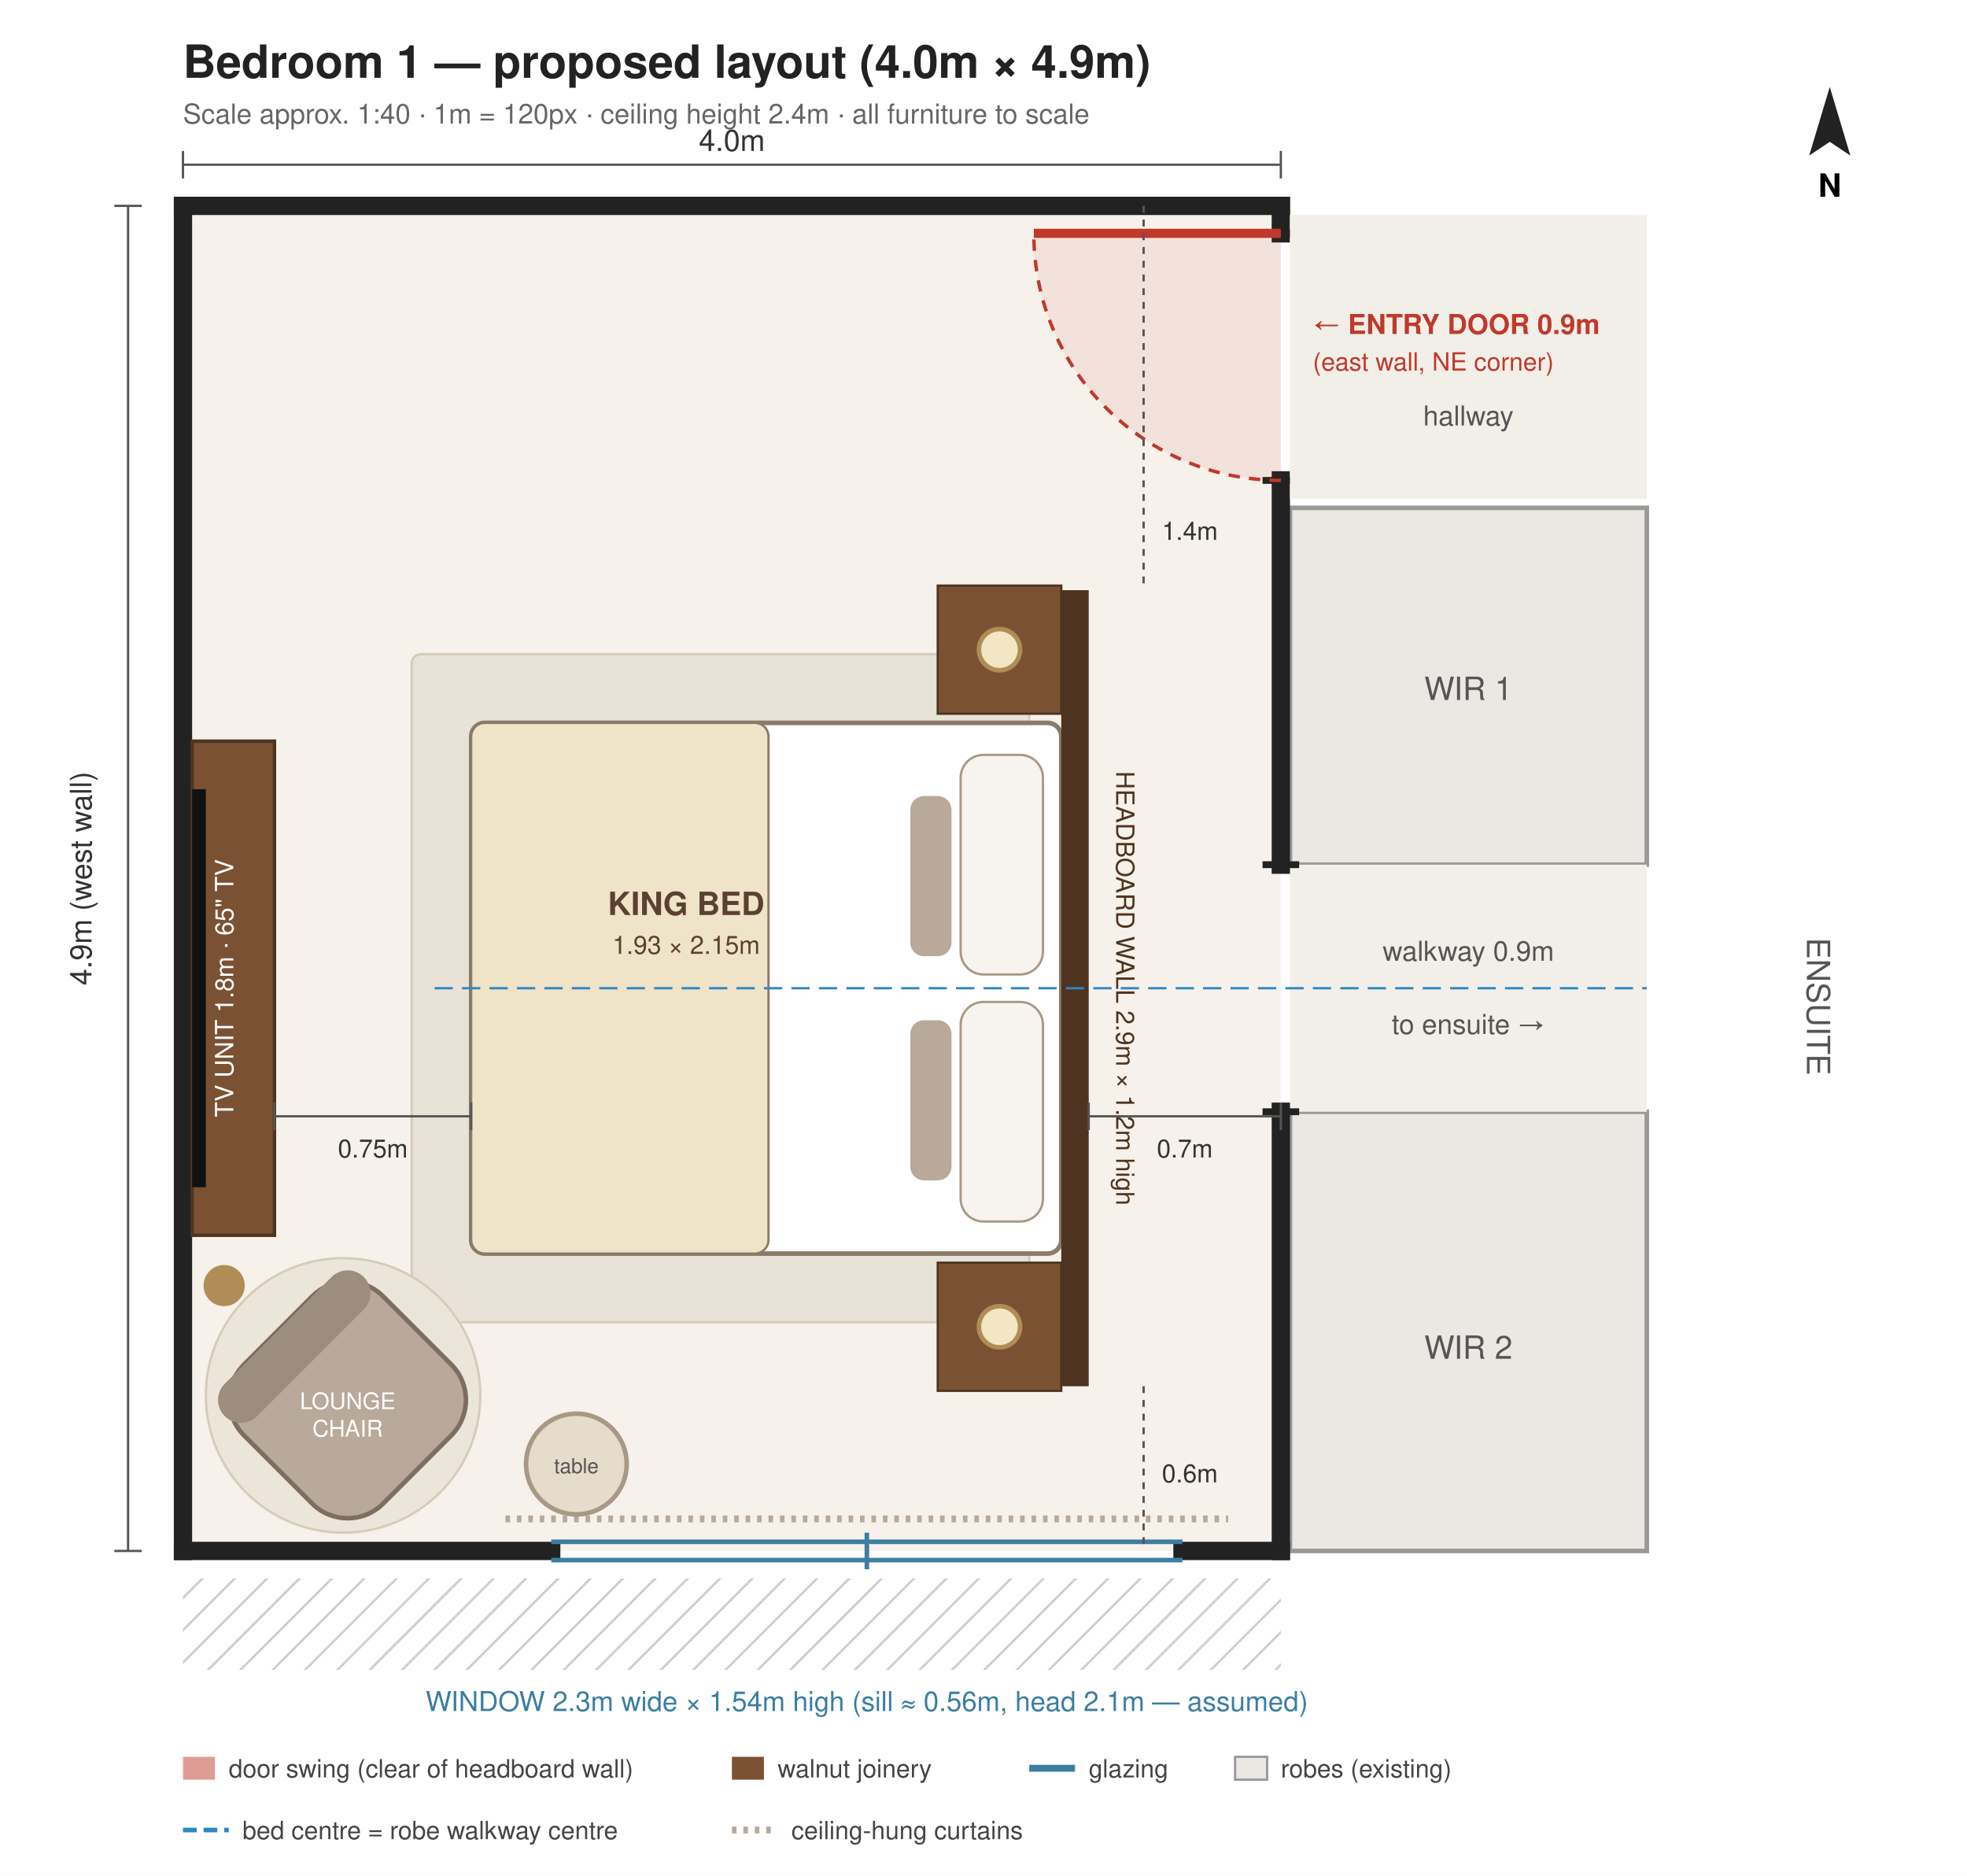
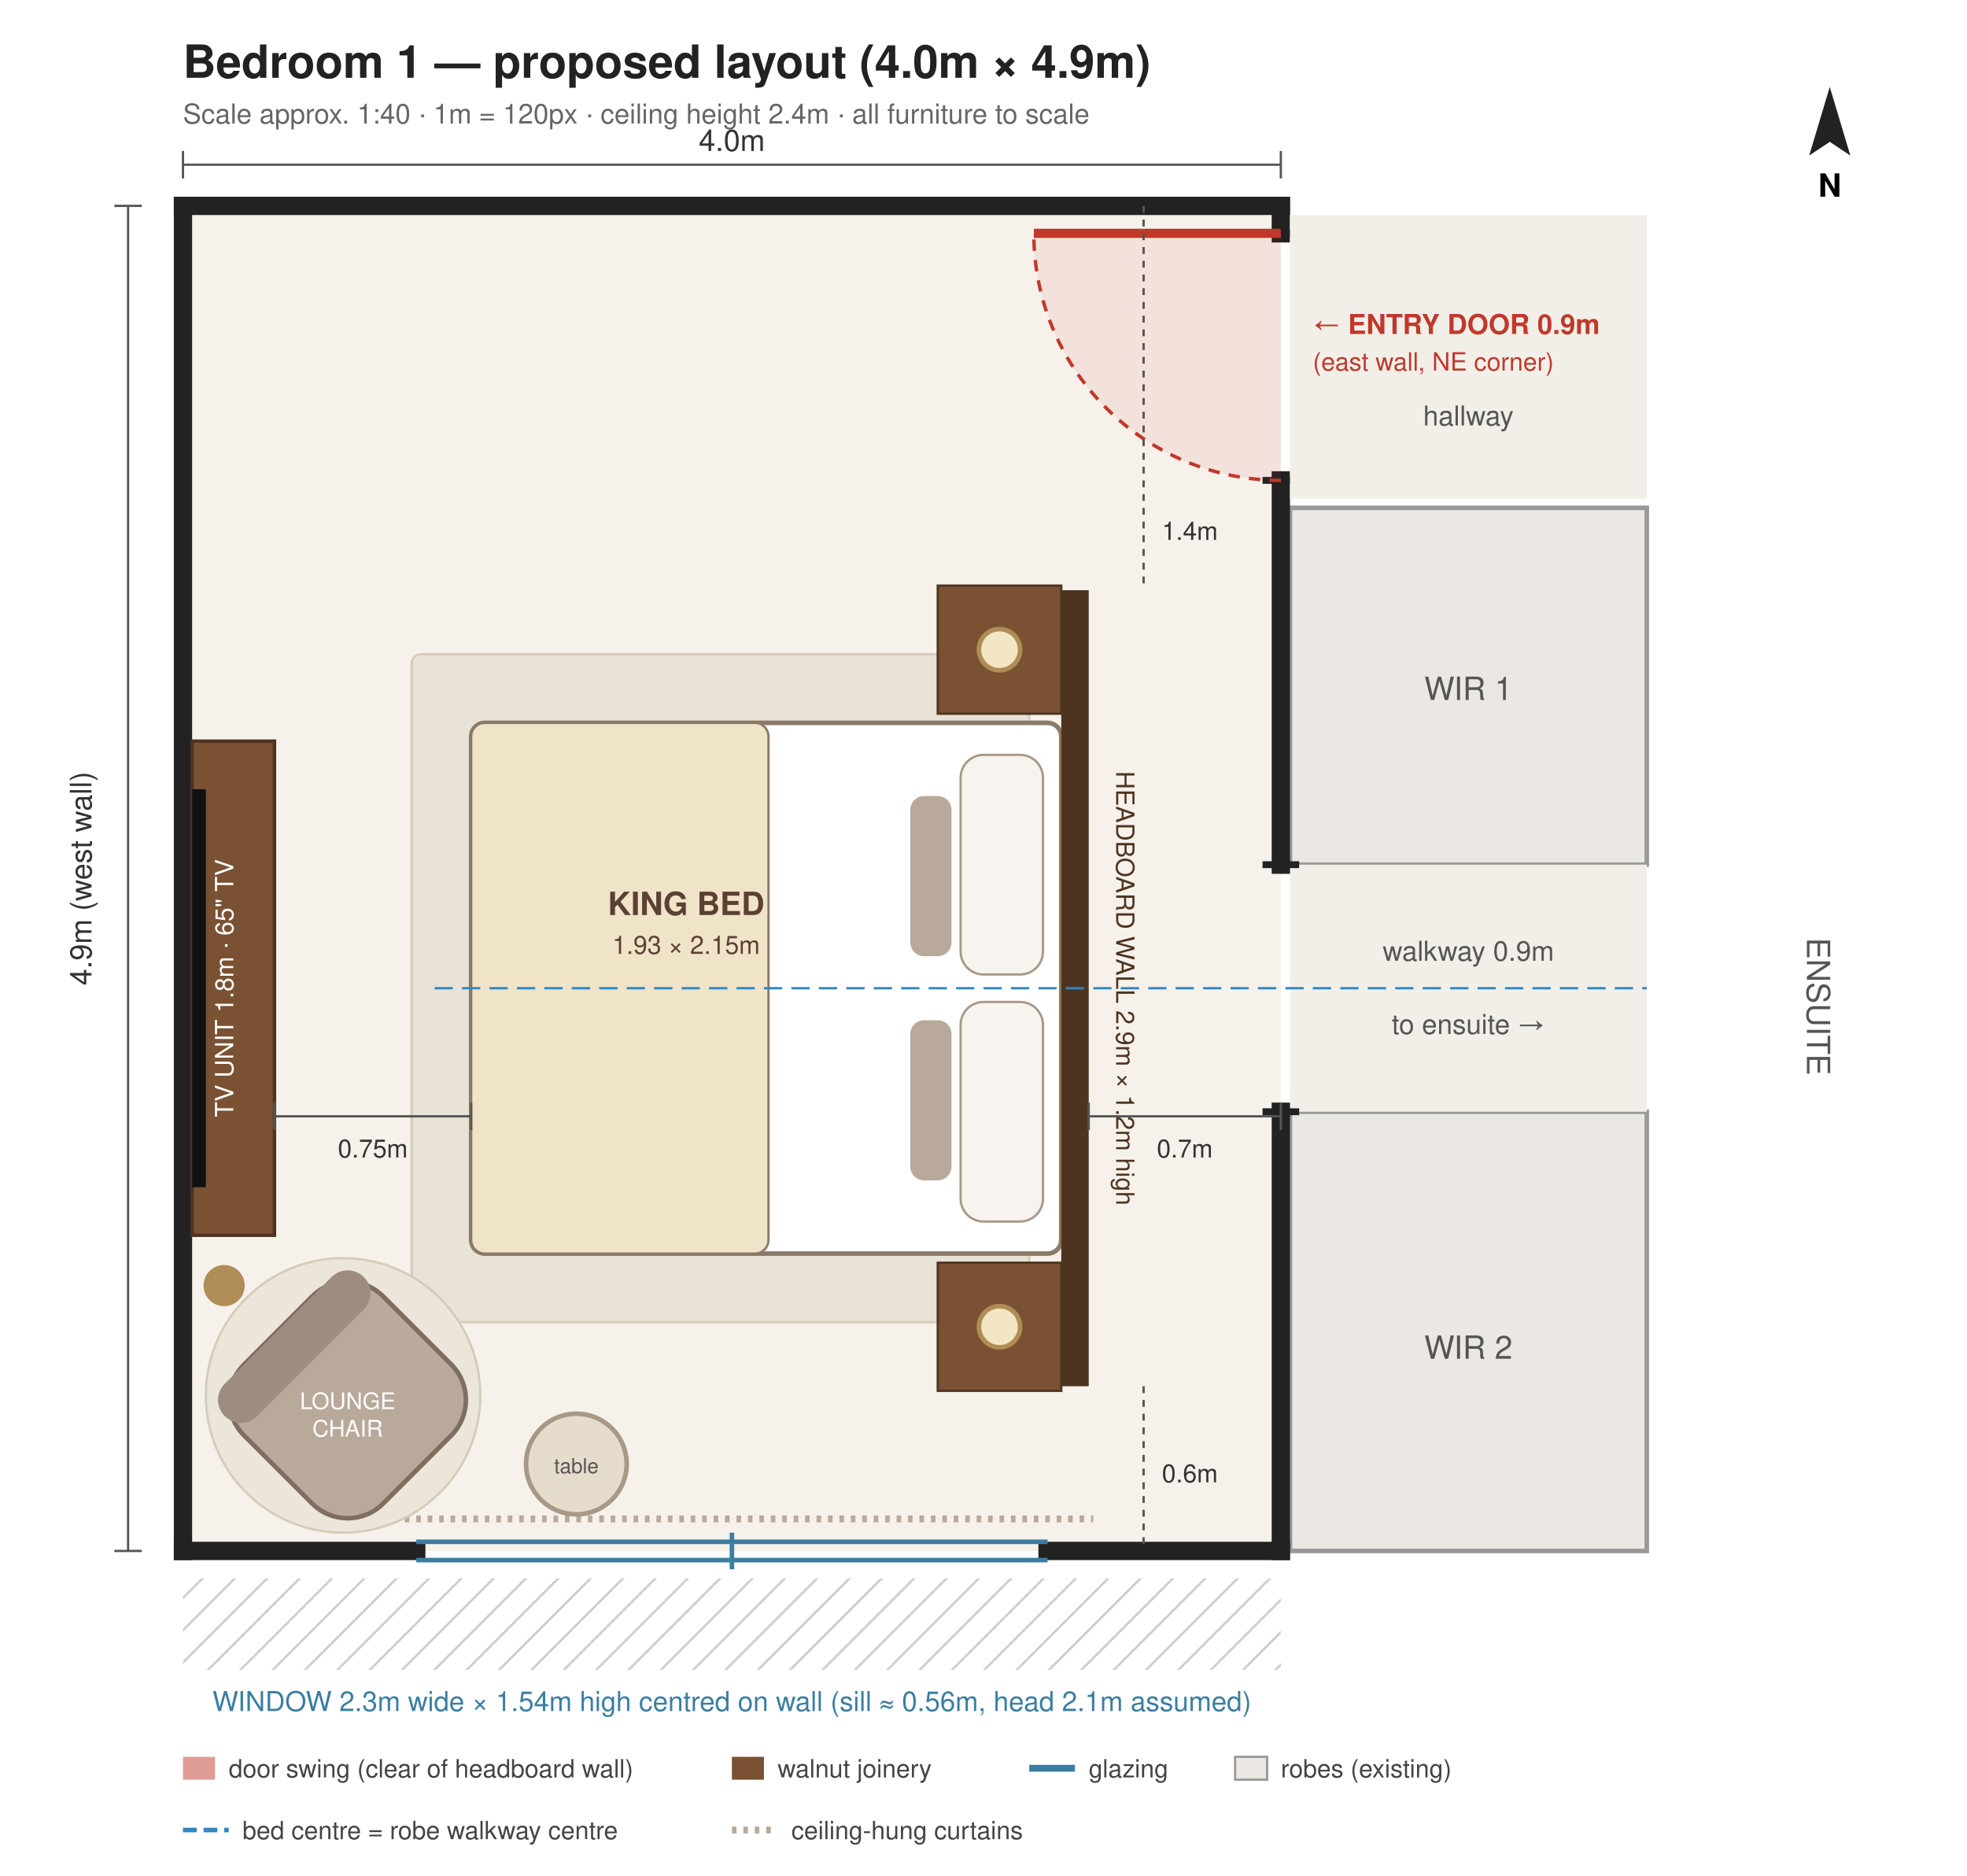
<svg xmlns="http://www.w3.org/2000/svg" width="860" height="820" viewBox="0 0 860 820" font-family="Helvetica, Arial, sans-serif">
  <rect width="860" height="820" fill="#ffffff" />
  <text x="80" y="34" font-size="20" font-weight="bold" fill="#222">Bedroom 1 — proposed layout (4.0m × 4.9m)</text>
  <text x="80" y="54" font-size="12" fill="#666">Scale approx. 1:40 · 1m = 120px · ceiling height 2.4m · all furniture to scale</text>
  <g transform="translate(800,60)">
    <polygon points="0,-22 9,8 0,2 -9,8" fill="#222" />
    <text x="0" y="26" font-size="14" font-weight="bold" text-anchor="middle">N</text>
  </g>
  <rect x="80" y="90" width="480" height="588" fill="#f6f1ea" />
  <rect x="564" y="222" width="156" height="156" fill="#ebe7e2" stroke="#999" stroke-width="2" />
  <text x="642" y="306" font-size="14" text-anchor="middle" fill="#555">WIR 1</text>
  <rect x="564" y="486" width="156" height="192" fill="#ebe7e2" stroke="#999" stroke-width="2" />
  <text x="642" y="594" font-size="14" text-anchor="middle" fill="#555">WIR 2</text>
  <rect x="564" y="378" width="156" height="108" fill="#f2efe9" />
  <text x="642" y="420" font-size="12" text-anchor="middle" fill="#555">walkway 0.9m</text>
  <text x="642" y="452" font-size="12" text-anchor="middle" fill="#555">to ensuite →</text>
  <text x="790" y="440" font-size="14" text-anchor="middle" fill="#555" transform="rotate(90 790 440)">ENSUITE</text>
  <g stroke="#222" stroke-width="8" stroke-linecap="square" fill="none">
    <line x1="80" y1="90" x2="560" y2="90" />
    <line x1="80" y1="90" x2="80" y2="678" />
-     <line x1="80" y1="678" x2="241" y2="678" />
-     <line x1="517" y1="678" x2="560" y2="678" />
+     <line x1="80" y1="678" x2="182" y2="678" />
+     <line x1="458" y1="678" x2="560" y2="678" />
    <line x1="560" y1="90" x2="560" y2="102" />
    <line x1="560" y1="210" x2="560" y2="378" />
    <line x1="560" y1="486" x2="560" y2="678" />
  </g>
  <g stroke="#222" stroke-width="3">
    <line x1="552" y1="102" x2="568" y2="102" />
    <line x1="552" y1="210" x2="568" y2="210" />
    <line x1="552" y1="378" x2="568" y2="378" />
    <line x1="552" y1="486" x2="568" y2="486" />
  </g>
  <g stroke="#3b7ea1" stroke-width="2">
-     <line x1="241" y1="674" x2="517" y2="674" />
-     <line x1="241" y1="682" x2="517" y2="682" />
-     <line x1="379" y1="670" x2="379" y2="686" />
-     <line x1="221" y1="664" x2="537" y2="664" stroke="#b8a99a" stroke-width="3" stroke-dasharray="2,3" />
+     <line x1="182" y1="674" x2="458" y2="674" />
+     <line x1="182" y1="682" x2="458" y2="682" />
+     <line x1="320" y1="670" x2="320" y2="686" />
+     <line x1="162" y1="664" x2="478" y2="664" stroke="#b8a99a" stroke-width="3" stroke-dasharray="2,3" />
  </g>
  <rect x="80" y="690" width="480" height="40" fill="url(#hatch)" opacity="0.6" />
  <defs>
    <pattern id="hatch" width="10" height="10" patternUnits="userSpaceOnUse" patternTransform="rotate(45)">
      <line x1="0" y1="0" x2="0" y2="10" stroke="#aaa" stroke-width="2" />
    </pattern>
  </defs>
-   <text x="379" y="748" font-size="12" text-anchor="middle" fill="#3b7ea1">WINDOW 2.3m wide × 1.54m high (sill ≈ 0.56m, head 2.1m — assumed)</text>
+   <text x="320" y="748" font-size="12" text-anchor="middle" fill="#3b7ea1">WINDOW 2.3m wide × 1.54m high centred on wall (sill ≈ 0.56m, head 2.1m assumed)</text>
  <path d="M560,210 A108,108 0 0,1 452,102" fill="none" stroke="#c0392b" stroke-width="1.5" stroke-dasharray="5,4" />
  <line x1="560" y1="102" x2="452" y2="102" stroke="#c0392b" stroke-width="4" />
  <path d="M560,102 L560,210 A108,108 0 0,1 452,102 Z" fill="#c0392b" opacity="0.08" />
  <rect x="564" y="94" width="156" height="124" fill="#f2efe9" />
  <text x="642" y="186" font-size="12" text-anchor="middle" fill="#555">hallway</text>
  <text x="574" y="146" font-size="12" fill="#c0392b" font-weight="bold">← ENTRY DOOR 0.9m</text>
  <text x="574" y="162" font-size="11" fill="#c0392b">(east wall, NE corner)</text>
  <rect x="84" y="324" width="36" height="216" fill="#7a5233" stroke="#4e3420" stroke-width="1.5" />
  <rect x="84" y="345" width="6" height="174" fill="#111" />
  <text x="102" y="432" font-size="11" fill="#fff" text-anchor="middle" transform="rotate(-90 102 432)">TV UNIT 1.8m · 65" TV</text>
  <rect x="180" y="286" width="270" height="292" rx="4" fill="#e9e2d6" stroke="#d6cbb8" stroke-width="1" />
  <rect x="206" y="316" width="258" height="232" rx="6" fill="#ffffff" stroke="#8a7a68" stroke-width="2" />
  <rect x="206" y="316" width="130" height="232" rx="6" fill="#efe3c8" stroke="#8a7a68" stroke-width="1" />
  <rect x="420" y="330" width="36" height="96" rx="10" fill="#f7f4ef" stroke="#a89886" />
  <rect x="420" y="438" width="36" height="96" rx="10" fill="#f7f4ef" stroke="#a89886" />
  <rect x="398" y="348" width="18" height="70" rx="6" fill="#b8a99a" />
  <rect x="398" y="446" width="18" height="70" rx="6" fill="#b8a99a" />
  <text x="300" y="400" font-size="14" text-anchor="middle" fill="#5c4033" font-weight="bold">KING BED</text>
  <text x="300" y="417" font-size="11" text-anchor="middle" fill="#5c4033">1.93 × 2.15m</text>
  <rect x="410" y="256" width="54" height="56" fill="#7a5233" stroke="#4e3420" />
  <rect x="410" y="552" width="54" height="56" fill="#7a5233" stroke="#4e3420" />
  <circle cx="437" cy="284" r="9" fill="#f3e6c4" stroke="#b08d57" stroke-width="2" />
  <circle cx="437" cy="580" r="9" fill="#f3e6c4" stroke="#b08d57" stroke-width="2" />
  <rect x="464" y="258" width="12" height="348" fill="#4e3420" />
  <text x="488" y="432" font-size="11" fill="#4e3420" text-anchor="middle" transform="rotate(90 488 432)">HEADBOARD WALL 2.9m × 1.2m high</text>
  <circle cx="150" cy="610" r="60" fill="#ece5da" stroke="#d6cbb8" />
  <g transform="translate(152 612) rotate(-45)">
    <rect x="-43" y="-43" width="86" height="86" rx="22" fill="#b8a99a" stroke="#7d6e60" stroke-width="2" />
    <rect x="-43" y="-43" width="86" height="20" rx="10" fill="#9c8d7e" />
  </g>
  <circle cx="252" cy="640" r="22" fill="#e6dccb" stroke="#a89886" stroke-width="2" />
  <circle cx="98" cy="562" r="9" fill="#b08d57" />
  <text x="152" y="616" font-size="10" text-anchor="middle" fill="#fff">LOUNGE</text>
  <text x="152" y="628" font-size="10" text-anchor="middle" fill="#fff">CHAIR</text>
  <text x="252" y="644" font-size="9" text-anchor="middle" fill="#555">table</text>
  <g stroke="#555" stroke-width="1" fill="none">
    <line x1="80" y1="72" x2="560" y2="72" />
    <line x1="80" y1="66" x2="80" y2="78" />
    <line x1="560" y1="66" x2="560" y2="78" />
    <line x1="56" y1="90" x2="56" y2="678" />
    <line x1="50" y1="90" x2="62" y2="90" />
    <line x1="50" y1="678" x2="62" y2="678" />
    <line x1="120" y1="488" x2="206" y2="488" />
    <line x1="120" y1="482" x2="120" y2="494" />
    <line x1="206" y1="482" x2="206" y2="494" />
    <line x1="476" y1="488" x2="560" y2="488" />
    <line x1="476" y1="482" x2="476" y2="494" />
    <line x1="560" y1="482" x2="560" y2="494" />
    <line x1="500" y1="90" x2="500" y2="258" stroke-dasharray="3,3" />
    <line x1="500" y1="606" x2="500" y2="678" stroke-dasharray="3,3" />
    <line x1="190" y1="432" x2="720" y2="432" stroke="#2e86c1" stroke-dasharray="8,4" />
  </g>
  <text x="320" y="66" font-size="13" text-anchor="middle" fill="#333">4.0m</text>
  <text x="40" y="384" font-size="13" text-anchor="middle" fill="#333" transform="rotate(-90 40 384)">4.9m (west wall)</text>
  <text x="163" y="506" font-size="11" text-anchor="middle" fill="#333">0.75m</text>
  <text x="518" y="506" font-size="11" text-anchor="middle" fill="#333">0.7m</text>
  <text x="508" y="236" font-size="11" fill="#333">1.4m</text>
  <text x="508" y="648" font-size="11" fill="#333">0.6m</text>
  <g font-size="11" fill="#444">
    <rect x="80" y="768" width="14" height="10" fill="#c0392b" opacity="0.5" />
    <text x="100" y="777">door swing (clear of headboard wall)</text>
    <rect x="320" y="768" width="14" height="10" fill="#7a5233" />
    <text x="340" y="777">walnut joinery</text>
    <line x1="450" y1="773" x2="470" y2="773" stroke="#3b7ea1" stroke-width="3" />
    <text x="476" y="777">glazing</text>
    <rect x="540" y="768" width="14" height="10" fill="#ebe7e2" stroke="#999" />
    <text x="560" y="777">robes (existing)</text>
    <line x1="320" y1="800" x2="340" y2="800" stroke="#b8a99a" stroke-width="3" stroke-dasharray="2,3" />
    <text x="346" y="804">ceiling-hung curtains</text>
    <line x1="80" y1="800" x2="100" y2="800" stroke="#2e86c1" stroke-dasharray="6,3" stroke-width="2" />
    <text x="106" y="804">bed centre = robe walkway centre</text>
  </g>
</svg>
